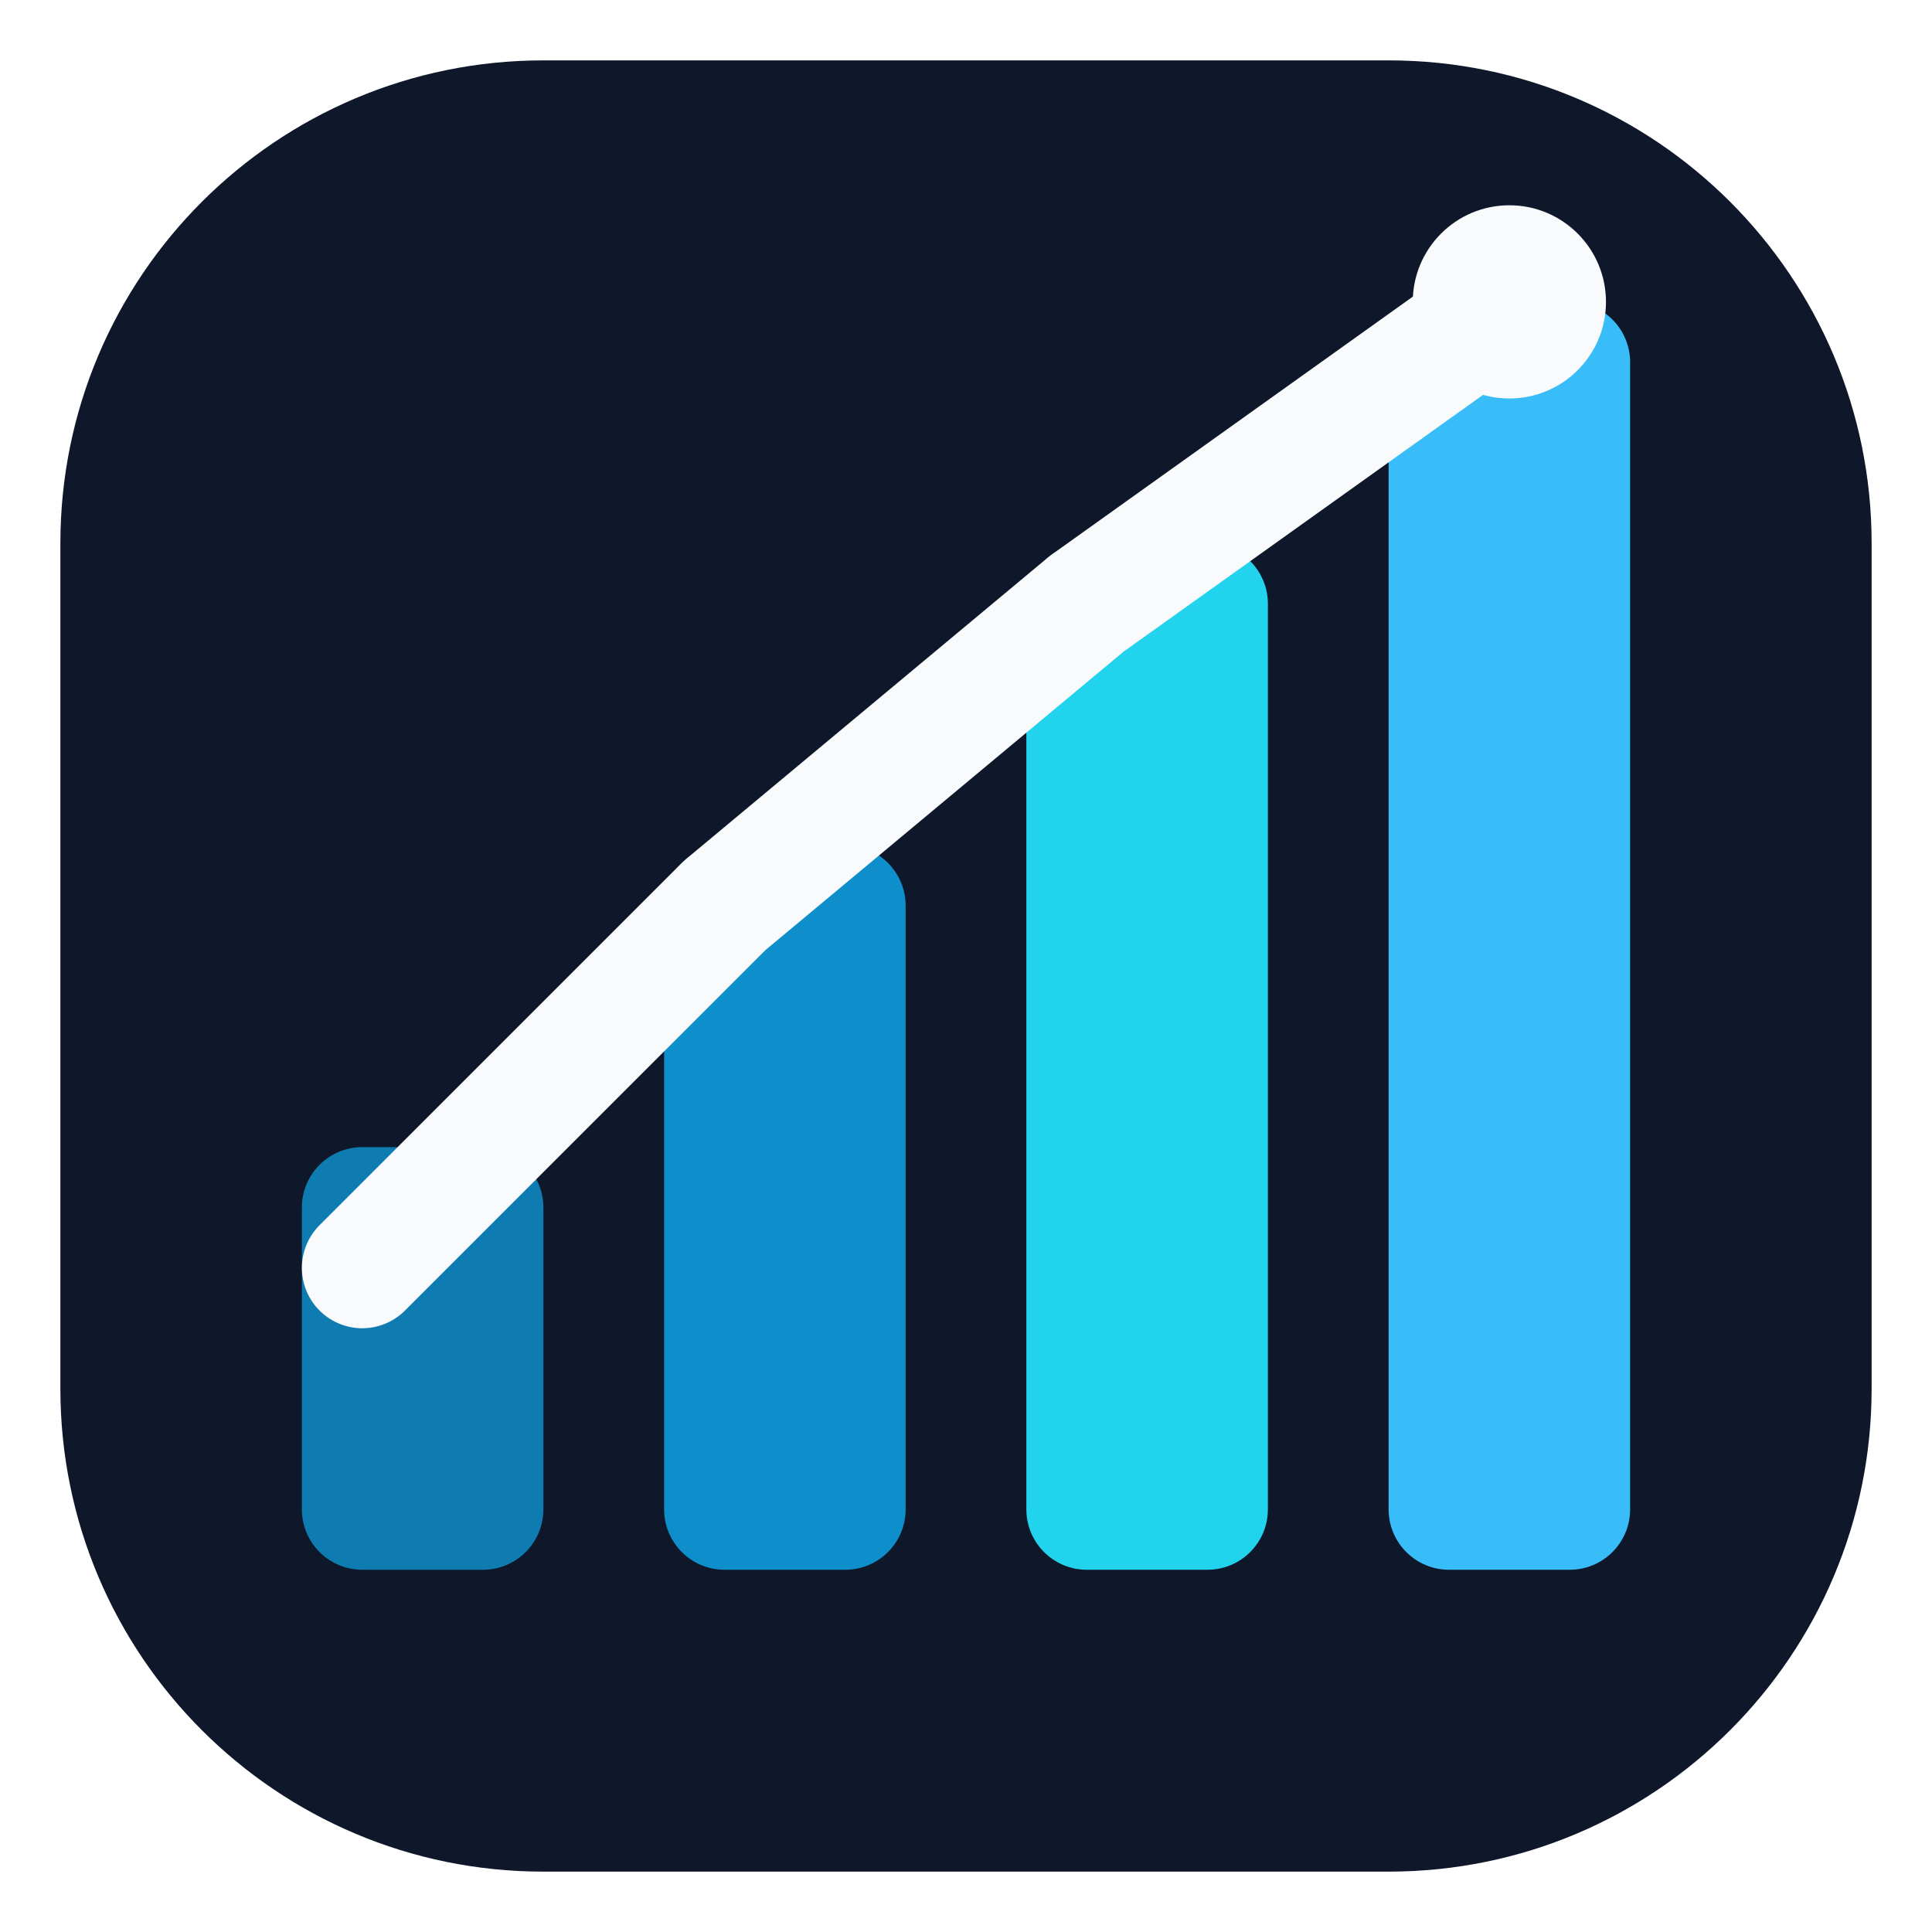
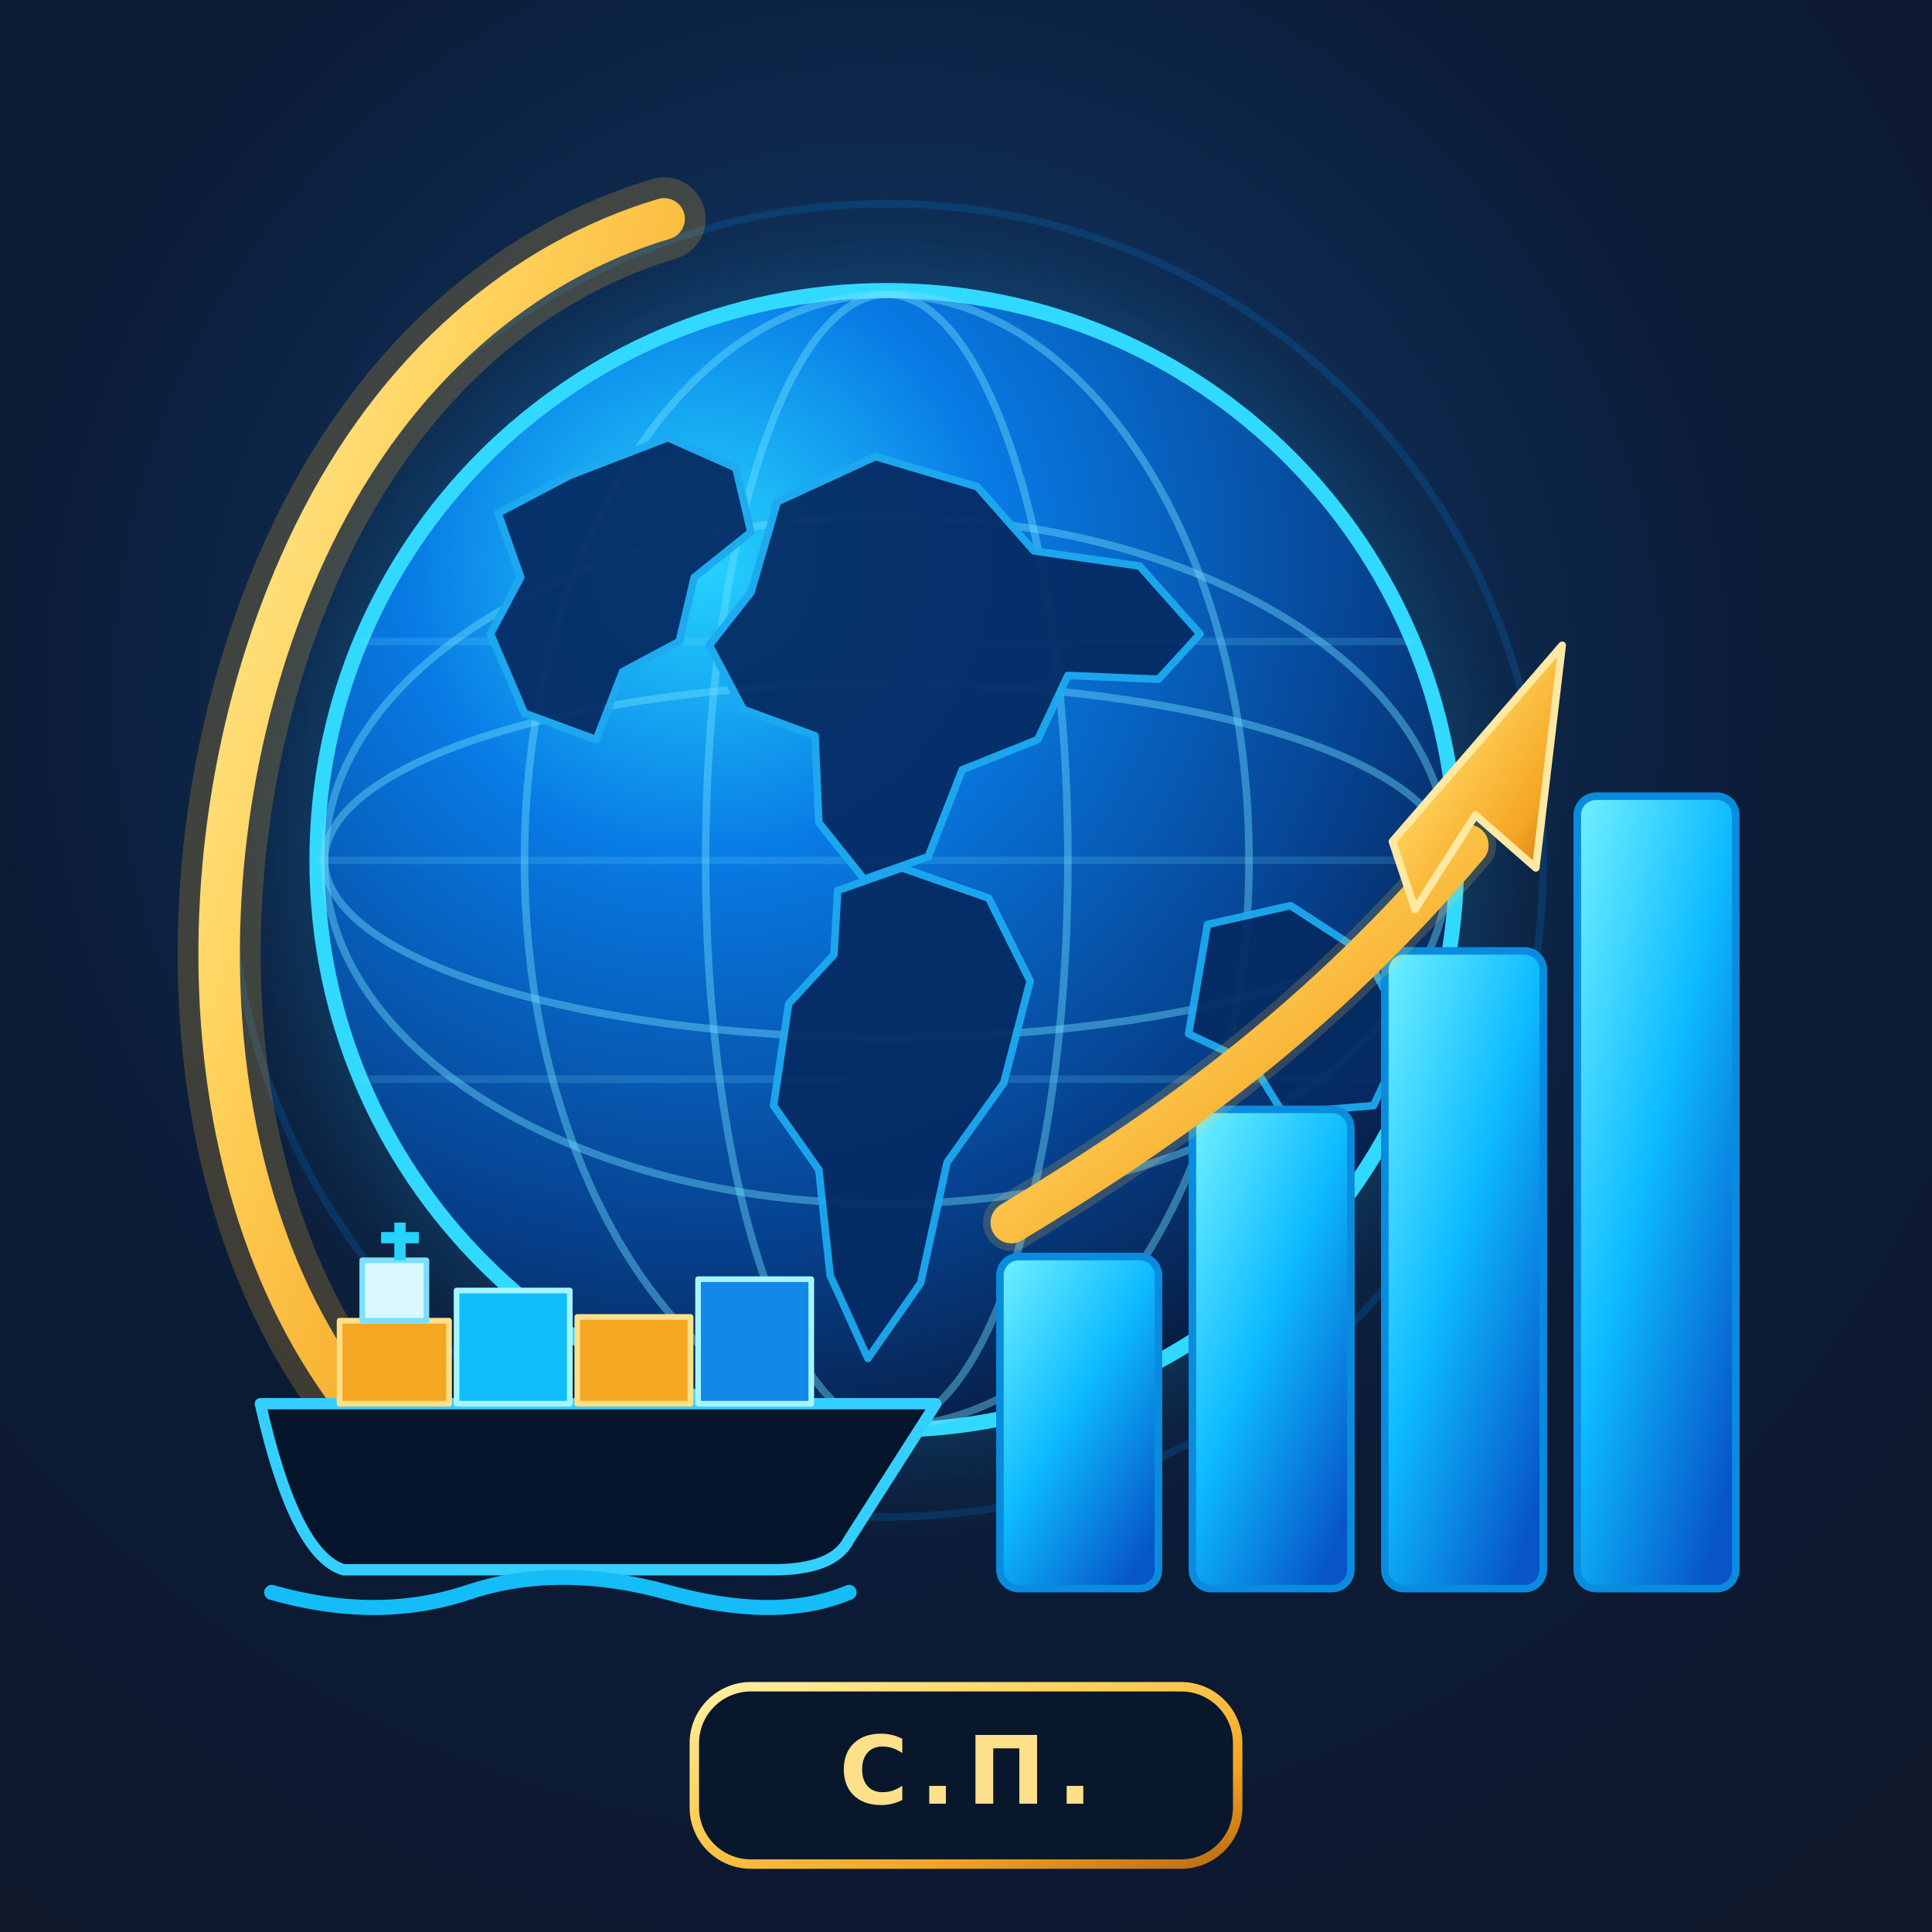
- <svg xmlns="http://www.w3.org/2000/svg" viewBox="0 0 32 32">
-   <rect x="1" y="1" width="30" height="30" rx="8" fill="#0F172A" />
-   <rect x="5" y="19" width="4" height="7" rx="1" fill="#0EA5E9" opacity="0.7" />
-   <rect x="11" y="14" width="4" height="12" rx="1" fill="#0EA5E9" opacity="0.85" />
-   <rect x="17" y="9" width="4" height="17" rx="1" fill="#22D3EE" />
-   <rect x="23" y="5" width="4" height="21" rx="1" fill="#38BDF8" />
-   <polyline fill="none" stroke="#F8FAFC" stroke-width="2" stroke-linecap="round" stroke-linejoin="round" points="6,21 12,15 18,10 25,5" />
-   <circle cx="25" cy="5" r="1.6" fill="#F8FAFC" />
+ <svg xmlns="http://www.w3.org/2000/svg" width="512" height="512" viewBox="0 0 512 512">
+   <defs>
+     <radialGradient id="bgGlow" cx="46%" cy="36%" r="80%">
+       <stop offset="0" stop-color="#123E72" />
+       <stop offset="0.58" stop-color="#0B1B36" />
+       <stop offset="1" stop-color="#0F172A" />
+     </radialGradient>
+     <radialGradient id="ocean" cx="34%" cy="24%" r="80%">
+       <stop offset="0" stop-color="#25D4FF" />
+       <stop offset="0.32" stop-color="#087BE5" />
+       <stop offset="0.74" stop-color="#06418E" />
+       <stop offset="1" stop-color="#071D43" />
+     </radialGradient>
+     <linearGradient id="gold" x1="0" y1="0" x2="1" y2="1">
+       <stop offset="0" stop-color="#FFF0A3" />
+       <stop offset="0.35" stop-color="#FFD15A" />
+       <stop offset="0.72" stop-color="#F5A623" />
+       <stop offset="1" stop-color="#B96A12" />
+     </linearGradient>
+     <linearGradient id="bar" x1="0" y1="0" x2="0.8" y2="1">
+       <stop offset="0" stop-color="#71F0FF" />
+       <stop offset="0.5" stop-color="#0DBBFF" />
+       <stop offset="1" stop-color="#0755C8" />
+     </linearGradient>
+     <clipPath id="globeClip">
+       <circle cx="235" cy="228" r="151" />
+     </clipPath>
+     <filter id="glow" x="-50%" y="-50%" width="200%" height="200%">
+       <feGaussianBlur stdDeviation="9" />
+     </filter>
+   </defs>
+   <rect width="512" height="512" fill="url(#bgGlow)" />
+   <circle cx="235" cy="228" r="174" fill="none" stroke="#0879D9" stroke-opacity=".22" stroke-width="2" />
+   <circle cx="235" cy="228" r="160" fill="#13BDFB" opacity=".12" filter="url(#glow)" />
+   <circle cx="235" cy="228" r="151" fill="url(#ocean)" stroke="#32D9FF" stroke-width="4" />
+   <g clip-path="url(#globeClip)" fill="none" stroke="#70DFFF" stroke-opacity=".42" stroke-width="2">
+     <ellipse cx="235" cy="228" rx="149" ry="47" />
+     <ellipse cx="235" cy="228" rx="149" ry="91" />
+     <ellipse cx="235" cy="228" rx="48" ry="150" />
+     <ellipse cx="235" cy="228" rx="96" ry="150" />
+     <path d="M72 228H398 M90 170H380 M90 286H380" stroke-opacity=".18" />
+   </g>
+   <g clip-path="url(#globeClip)" fill="#052A63" stroke="#1DA9EF" stroke-width="2" stroke-linejoin="round" opacity=".94">
+     <path d="M151 126l26-10 18 8 4 17-15 12-4 17-15 8-7 18-19-7-9-21 8-15-6-17z" />
+     <path d="M206 133l26-12 27 8 15 17 28 4 16 18-11 12-24-1-8 17-20 8-9 23-17 6-12-15-1-23-19-7-9-17 11-14z" />
+     <path d="M239 230l23 8 11 22-7 27-15 21-7 32-14 20-10-22-3-28-12-17 4-27 12-13 1-17z" />
+     <path d="M320 245l22-5 20 13 11 21-9 19-24 2-8-13-17-8z" />
+   </g>
+   <path d="M105 384C49 328 45 220 83 142C105 97 139 69 176 58" fill="none" stroke="#F7B52A" stroke-opacity=".22" stroke-width="22" stroke-linecap="round" />
+   <path d="M105 384C49 328 45 220 83 142C105 97 139 69 176 58" fill="none" stroke="url(#gold)" stroke-width="11" stroke-linecap="round" />
+   <g stroke="#0A8CDE" stroke-width="2">
+     <rect x="265" y="333" width="42" height="88" rx="5" fill="url(#bar)" />
+     <rect x="316" y="294" width="42" height="127" rx="5" fill="url(#bar)" />
+     <rect x="367" y="252" width="42" height="169" rx="5" fill="url(#bar)" />
+     <rect x="418" y="211" width="42" height="210" rx="5" fill="url(#bar)" />
+   </g>
+   <path d="M268 324C311 298 350 270 389 224" fill="none" stroke="#FFCC4D" stroke-width="15" stroke-linecap="round" stroke-linejoin="round" opacity=".18" />
+   <path d="M268 324C311 298 350 270 389 224" fill="none" stroke="url(#gold)" stroke-width="11" stroke-linecap="round" stroke-linejoin="round" />
+   <path d="M369 223L414 171L407 230L391 216L375 241Z" fill="url(#gold)" stroke="#FFE9A2" stroke-width="2" stroke-linejoin="round" />
+   <g stroke-linejoin="round">
+     <path d="M69 372H248L225 408Q221 416 205 416H91Q78 412 69 372Z" fill="#05152B" stroke="#35CFFF" stroke-width="3" />
+     <path d="M90 350H119V372H90Z" fill="#F5A623" stroke="#FFE08A" stroke-width="1.5" />
+     <path d="M121 342H151V372H121Z" fill="#10BDFB" stroke="#A5F5FF" stroke-width="1.5" />
+     <path d="M153 349H183V372H153Z" fill="#F5A623" stroke="#FFE08A" stroke-width="1.5" />
+     <path d="M185 339H215V372H185Z" fill="#1289E9" stroke="#A5F5FF" stroke-width="1.5" />
+     <path d="M96 334H113V350H96Z" fill="#DAF8FF" stroke="#7BDFFF" stroke-width="1.5" />
+     <path d="M106 324V334 M101 328H111" stroke="#25D4FF" stroke-width="3" />
+     <path d="M72 422Q100 430 124 422T177 422T225 422" fill="none" stroke="#14BDF8" stroke-width="4" stroke-linecap="round" />
+   </g>
+   <rect x="184" y="447" width="144" height="47" rx="15" fill="#09172C" stroke="url(#gold)" stroke-width="2.5" />
+   <text x="256" y="478" text-anchor="middle" font-family="DejaVu Sans, Arial, sans-serif" font-size="25" font-weight="700" letter-spacing="3" fill="#FFE08A">С.П.</text>
</svg>
